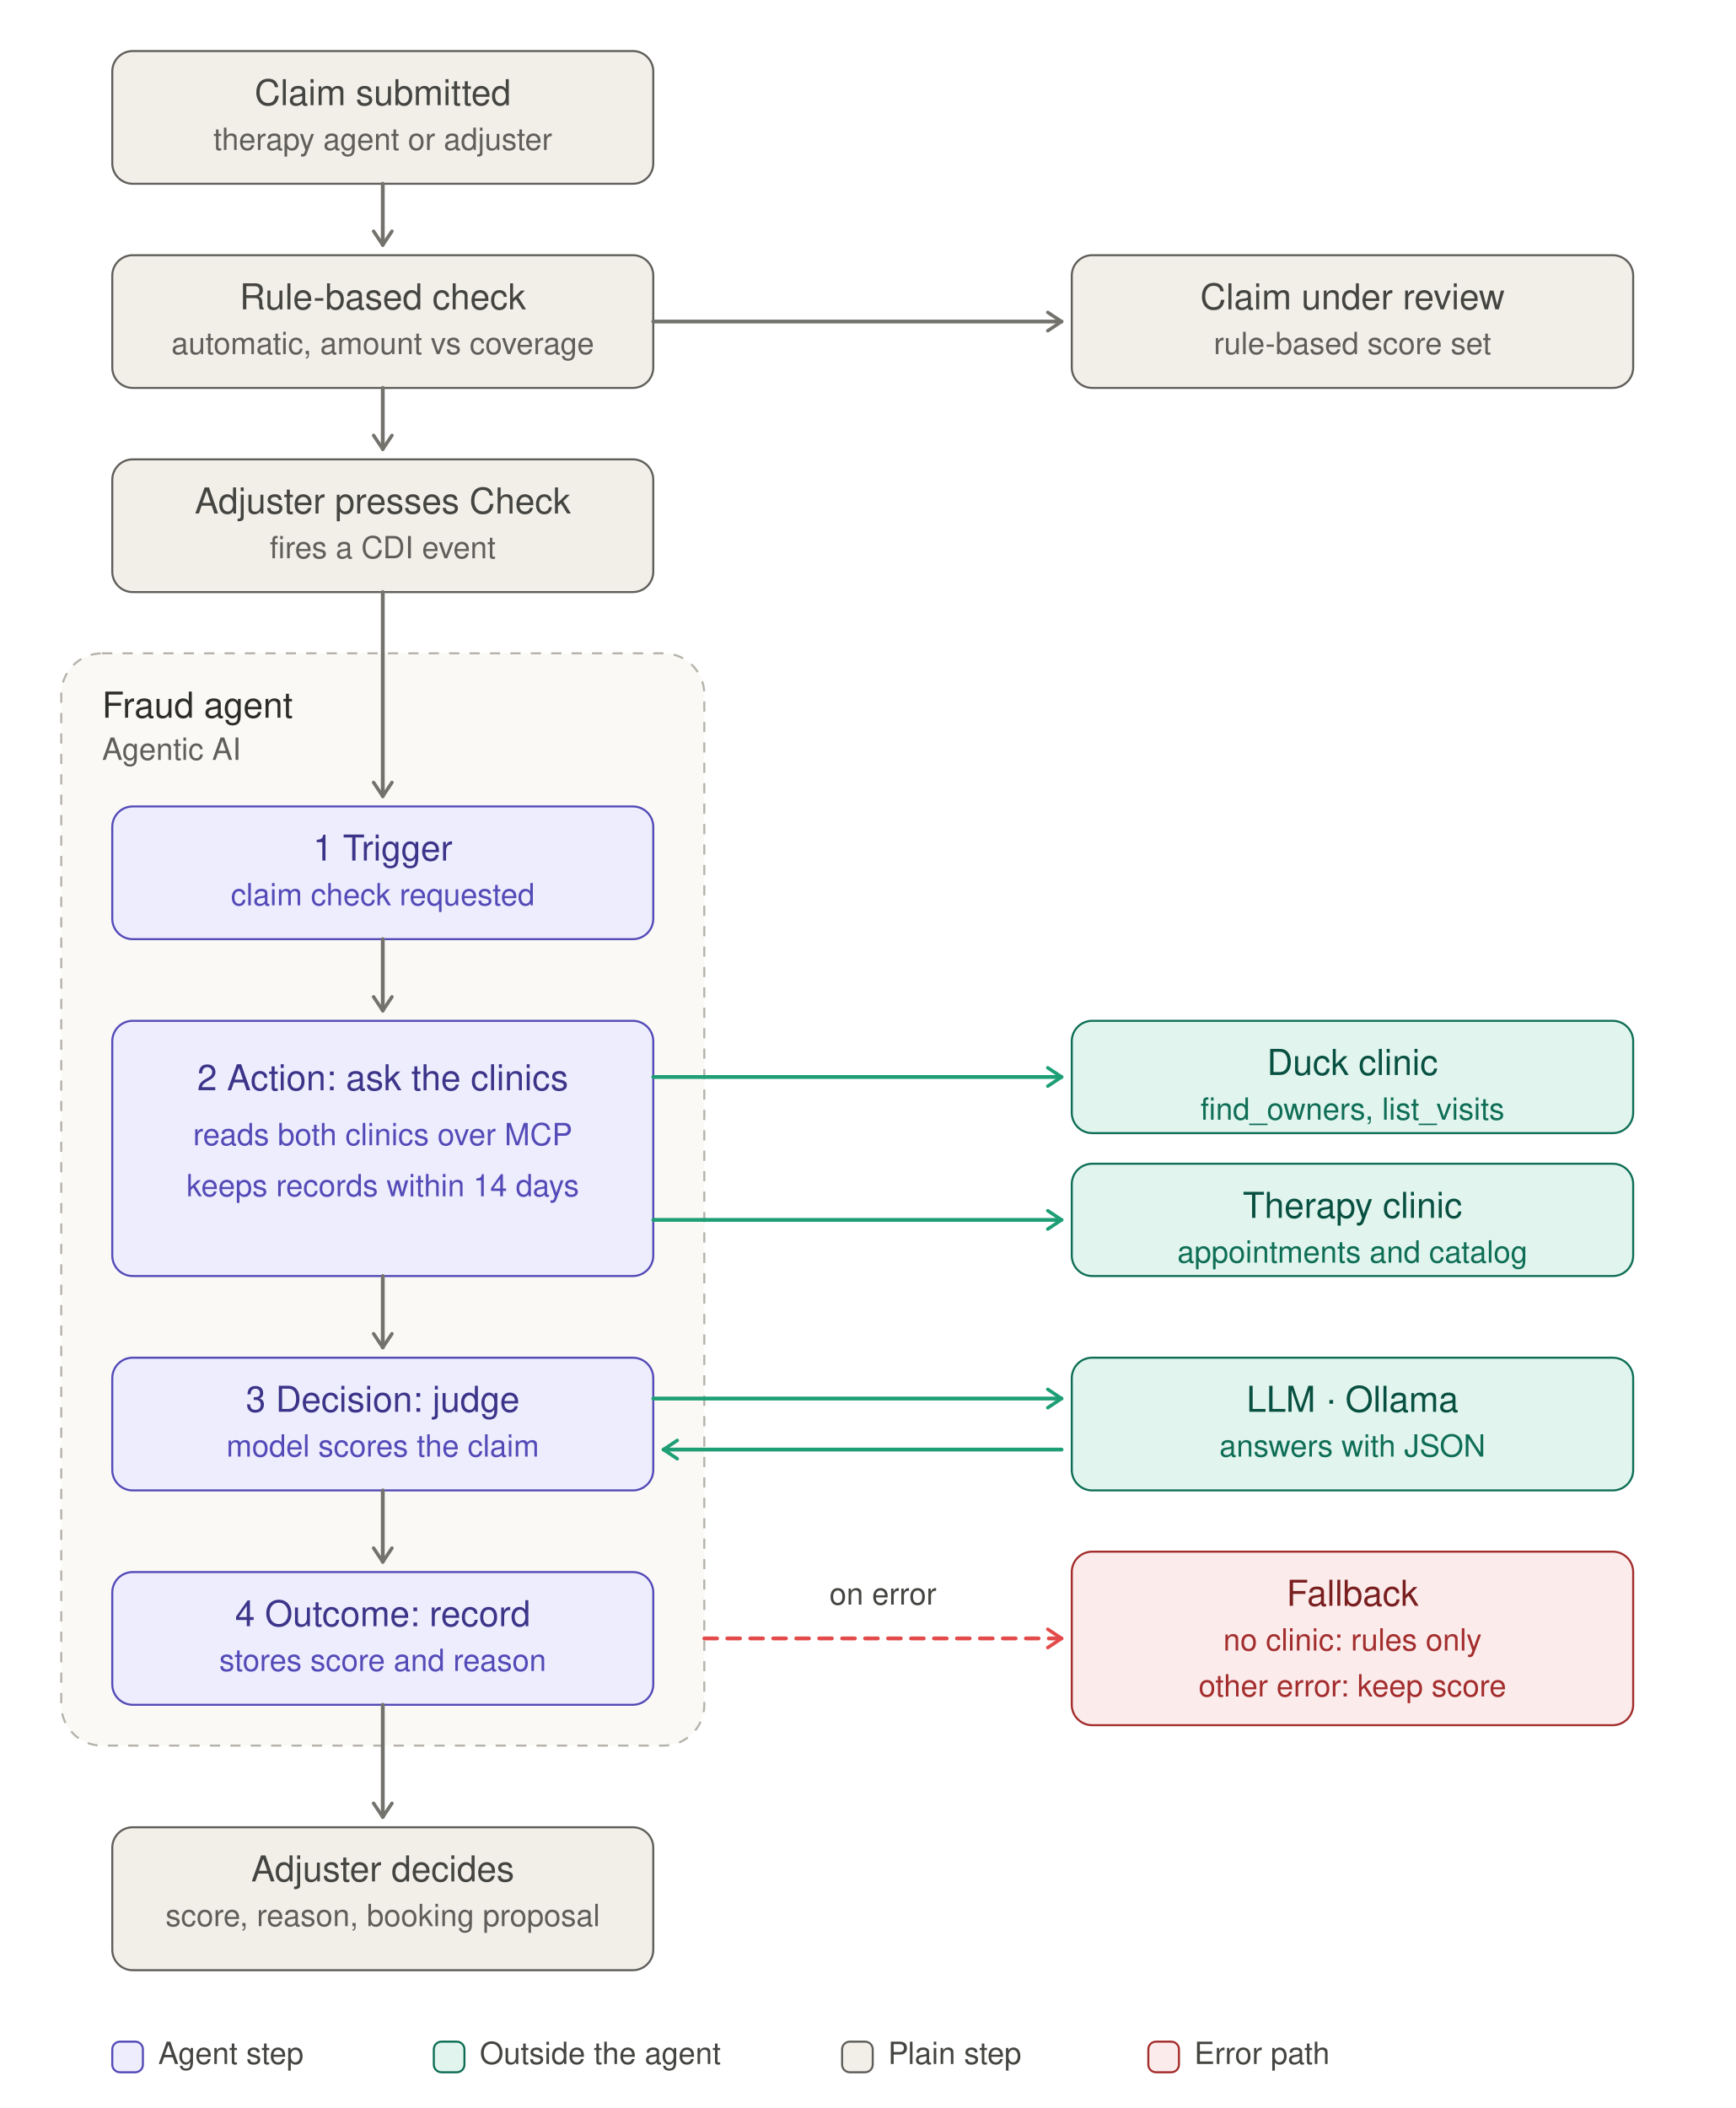
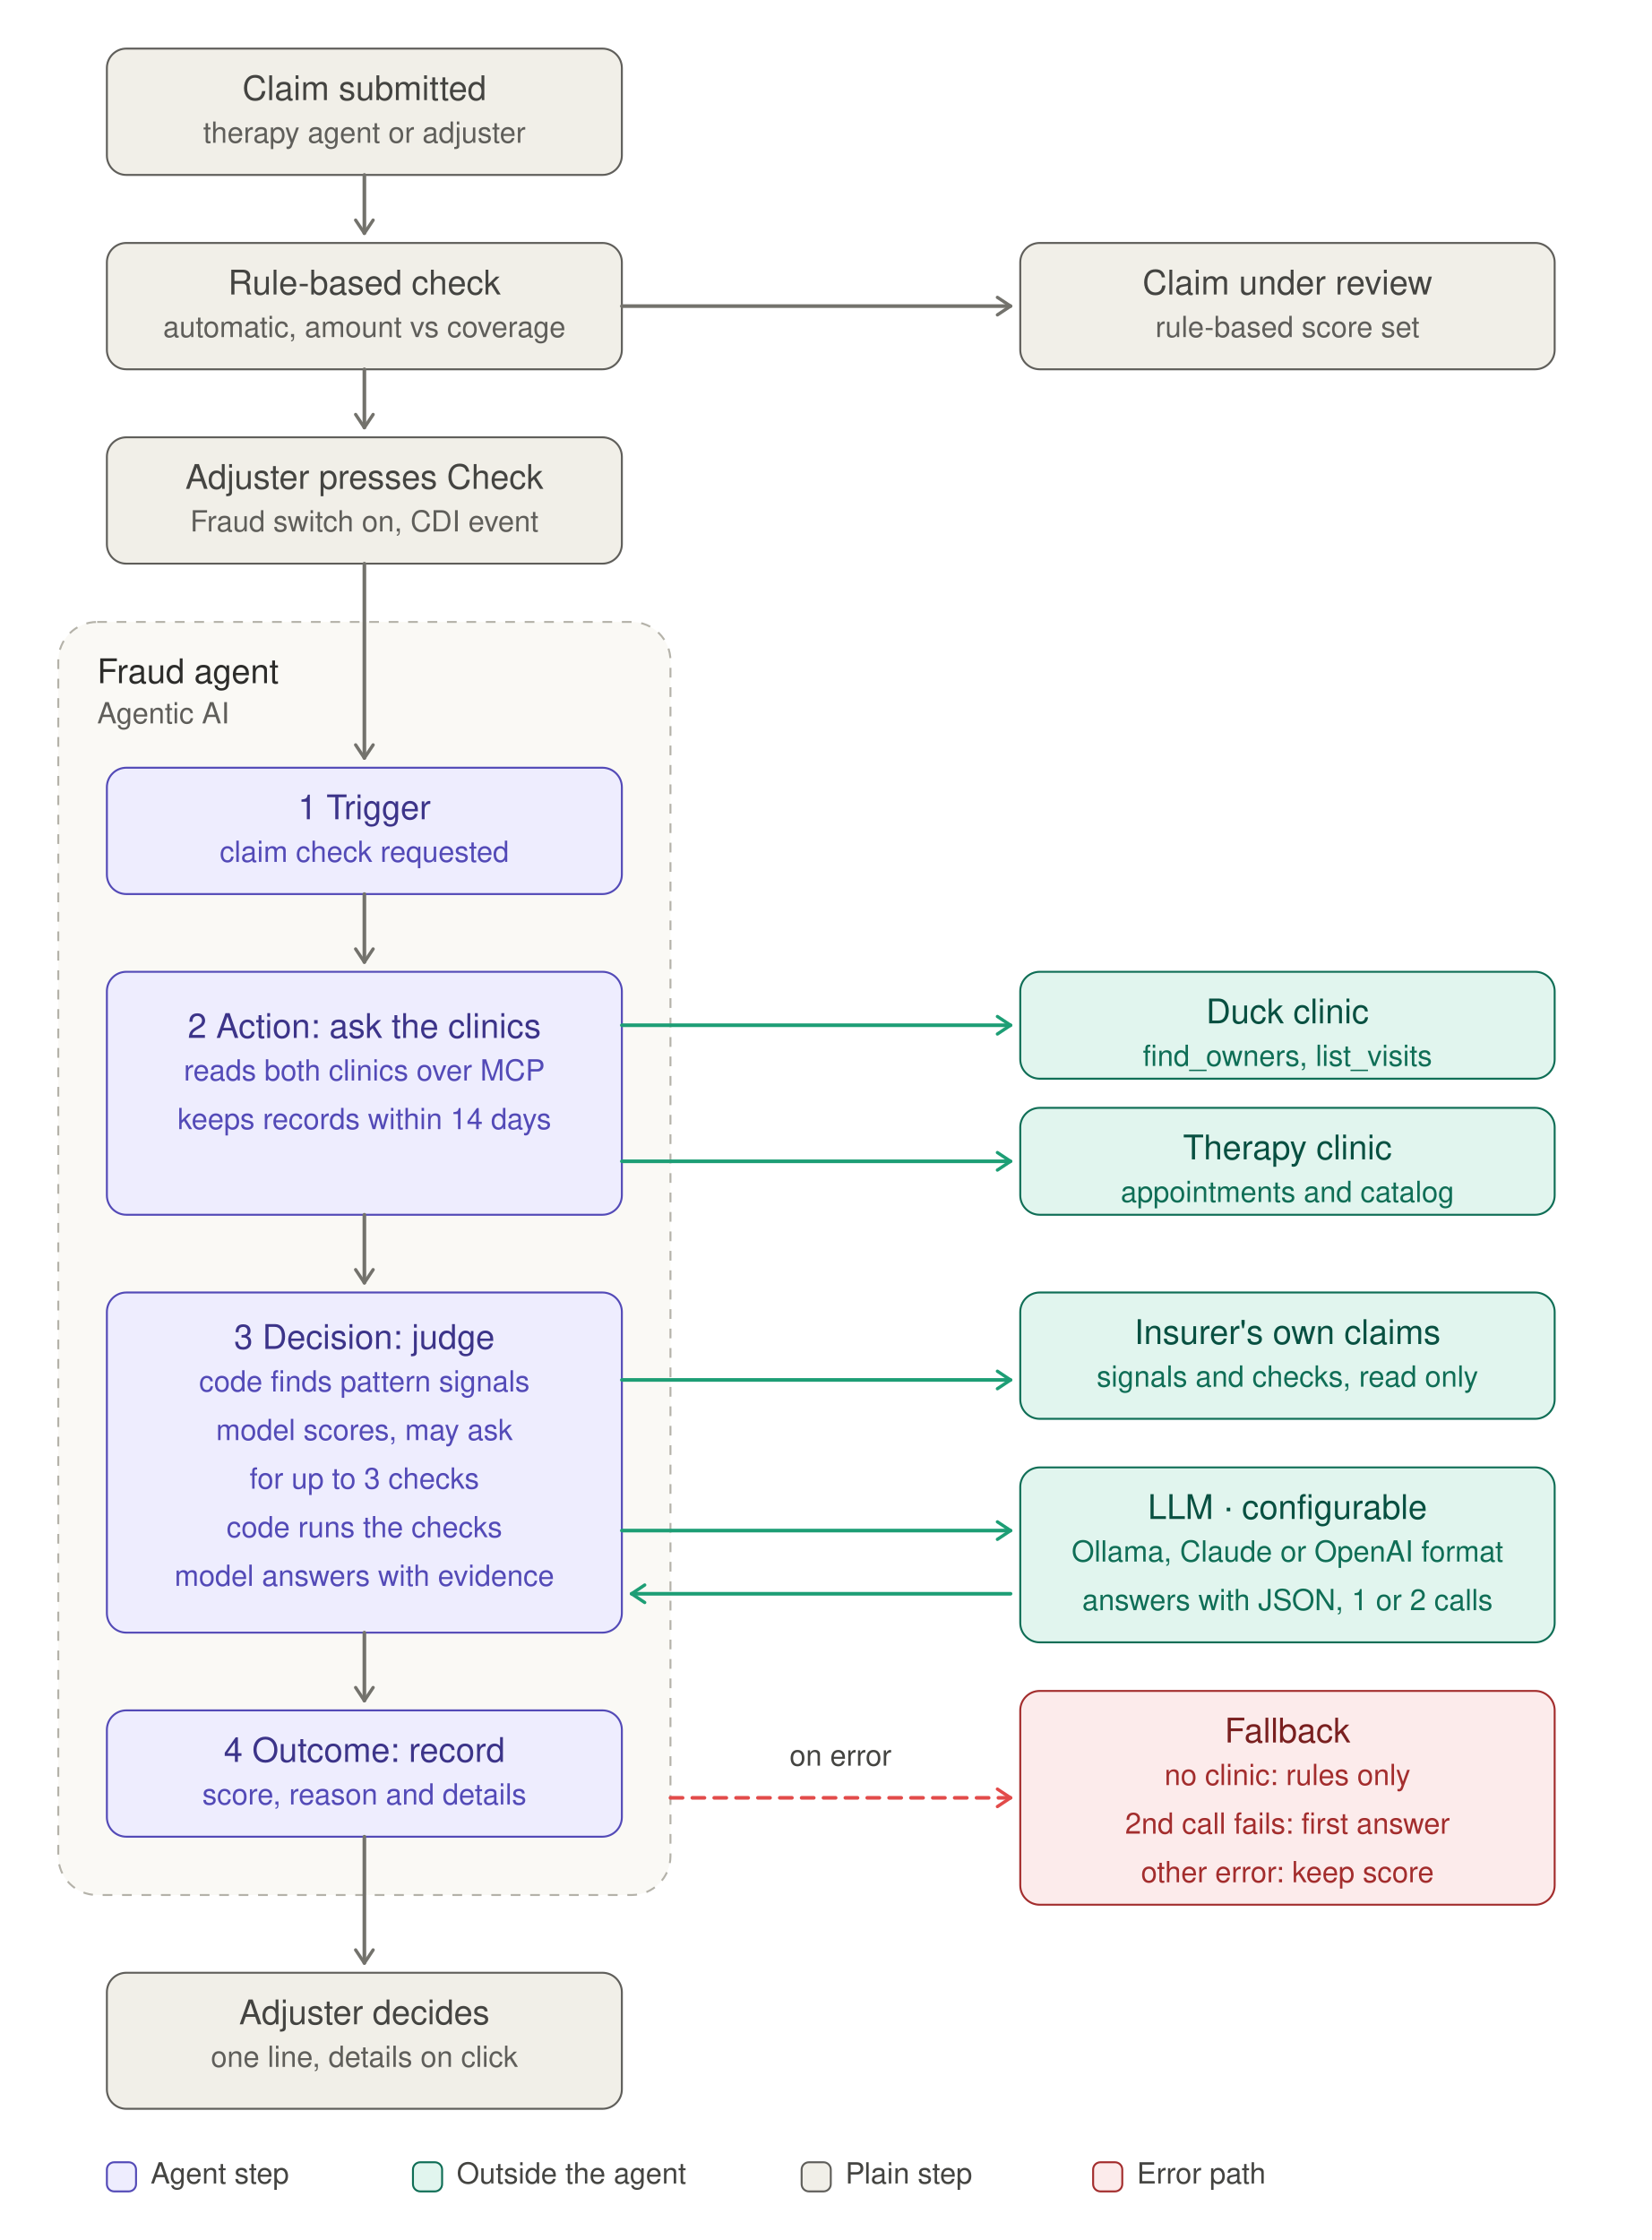
- <svg xmlns="http://www.w3.org/2000/svg" width="680" height="826" viewBox="0 0 680 826">
+ <svg xmlns="http://www.w3.org/2000/svg" width="680" height="922" viewBox="0 0 680 922">
  <defs>
    <marker id="mg" viewBox="0 0 10 10" refX="8" refY="5" markerWidth="6" markerHeight="6" orient="auto-start-reverse">
      <path d="M2 1L8 5L2 9" fill="none" stroke="#73726C" stroke-width="1.5" stroke-linecap="round" stroke-linejoin="round" />
    </marker>
    <marker id="mt" viewBox="0 0 10 10" refX="8" refY="5" markerWidth="6" markerHeight="6" orient="auto-start-reverse">
      <path d="M2 1L8 5L2 9" fill="none" stroke="#1D9E75" stroke-width="1.5" stroke-linecap="round" stroke-linejoin="round" />
    </marker>
    <marker id="mr" viewBox="0 0 10 10" refX="8" refY="5" markerWidth="6" markerHeight="6" orient="auto-start-reverse">
      <path d="M2 1L8 5L2 9" fill="none" stroke="#E24B4A" stroke-width="1.5" stroke-linecap="round" stroke-linejoin="round" />
    </marker>
  </defs>
-   <rect x="24" y="256" width="252" height="428" rx="16" fill="#FAF9F5" stroke="#B4B2A9" stroke-width="0.8" stroke-dasharray="4 4" />
+   <rect x="24" y="256" width="252" height="524" rx="16" fill="#FAF9F5" stroke="#B4B2A9" stroke-width="0.8" stroke-dasharray="4 4" />
  <text x="40" y="278" font-family="Helvetica, Arial, sans-serif" font-size="14" font-weight="500" fill="#2C2C2A" text-anchor="start" dominant-baseline="central">Fraud agent</text>
  <text x="40" y="295" font-family="Helvetica, Arial, sans-serif" font-size="12" font-weight="400" fill="#5F5E5A" text-anchor="start" dominant-baseline="central">Agentic AI</text>
  <rect x="44" y="20" width="212" height="52" rx="8" fill="#F1EFE8" stroke="#5F5E5A" stroke-width="0.8" />
  <text x="150.0" y="38" font-family="Helvetica, Arial, sans-serif" font-size="14" font-weight="500" fill="#444441" text-anchor="middle" dominant-baseline="central">Claim submitted</text>
  <text x="150.0" y="56" font-family="Helvetica, Arial, sans-serif" font-size="12" font-weight="400" fill="#5F5E5A" text-anchor="middle" dominant-baseline="central">therapy agent or adjuster</text>
  <rect x="44" y="100" width="212" height="52" rx="8" fill="#F1EFE8" stroke="#5F5E5A" stroke-width="0.8" />
  <text x="150.0" y="118" font-family="Helvetica, Arial, sans-serif" font-size="14" font-weight="500" fill="#444441" text-anchor="middle" dominant-baseline="central">Rule-based check</text>
  <text x="150.0" y="136" font-family="Helvetica, Arial, sans-serif" font-size="12" font-weight="400" fill="#5F5E5A" text-anchor="middle" dominant-baseline="central">automatic, amount vs coverage</text>
  <rect x="420" y="100" width="220" height="52" rx="8" fill="#F1EFE8" stroke="#5F5E5A" stroke-width="0.8" />
  <text x="530.0" y="118" font-family="Helvetica, Arial, sans-serif" font-size="14" font-weight="500" fill="#444441" text-anchor="middle" dominant-baseline="central">Claim under review</text>
  <text x="530.0" y="136" font-family="Helvetica, Arial, sans-serif" font-size="12" font-weight="400" fill="#5F5E5A" text-anchor="middle" dominant-baseline="central">rule-based score set</text>
  <rect x="44" y="180" width="212" height="52" rx="8" fill="#F1EFE8" stroke="#5F5E5A" stroke-width="0.8" />
  <text x="150.0" y="198" font-family="Helvetica, Arial, sans-serif" font-size="14" font-weight="500" fill="#444441" text-anchor="middle" dominant-baseline="central">Adjuster presses Check</text>
-   <text x="150.0" y="216" font-family="Helvetica, Arial, sans-serif" font-size="12" font-weight="400" fill="#5F5E5A" text-anchor="middle" dominant-baseline="central">fires a CDI event</text>
+   <text x="150.0" y="216" font-family="Helvetica, Arial, sans-serif" font-size="12" font-weight="400" fill="#5F5E5A" text-anchor="middle" dominant-baseline="central">Fraud switch on, CDI event</text>
  <rect x="44" y="316" width="212" height="52" rx="8" fill="#EEEDFE" stroke="#534AB7" stroke-width="0.8" />
  <text x="150.0" y="334" font-family="Helvetica, Arial, sans-serif" font-size="14" font-weight="500" fill="#3C3489" text-anchor="middle" dominant-baseline="central">1 Trigger</text>
  <text x="150.0" y="352" font-family="Helvetica, Arial, sans-serif" font-size="12" font-weight="400" fill="#534AB7" text-anchor="middle" dominant-baseline="central">claim check requested</text>
  <rect x="44" y="400" width="212" height="100" rx="8" fill="#EEEDFE" stroke="#534AB7" stroke-width="0.8" />
  <text x="150.0" y="424" font-family="Helvetica, Arial, sans-serif" font-size="14" font-weight="500" fill="#3C3489" text-anchor="middle" dominant-baseline="central">2 Action: ask the clinics</text>
-   <text x="150.0" y="446" font-family="Helvetica, Arial, sans-serif" font-size="12" font-weight="400" fill="#534AB7" text-anchor="middle" dominant-baseline="central">reads both clinics over MCP</text>
-   <text x="150.0" y="466" font-family="Helvetica, Arial, sans-serif" font-size="12" font-weight="400" fill="#534AB7" text-anchor="middle" dominant-baseline="central">keeps records within 14 days</text>
-   <rect x="44" y="532" width="212" height="52" rx="8" fill="#EEEDFE" stroke="#534AB7" stroke-width="0.8" />
-   <text x="150.0" y="550" font-family="Helvetica, Arial, sans-serif" font-size="14" font-weight="500" fill="#3C3489" text-anchor="middle" dominant-baseline="central">3 Decision: judge</text>
-   <text x="150.0" y="568" font-family="Helvetica, Arial, sans-serif" font-size="12" font-weight="400" fill="#534AB7" text-anchor="middle" dominant-baseline="central">model scores the claim</text>
-   <rect x="44" y="616" width="212" height="52" rx="8" fill="#EEEDFE" stroke="#534AB7" stroke-width="0.8" />
-   <text x="150.0" y="634" font-family="Helvetica, Arial, sans-serif" font-size="14" font-weight="500" fill="#3C3489" text-anchor="middle" dominant-baseline="central">4 Outcome: record</text>
-   <text x="150.0" y="652" font-family="Helvetica, Arial, sans-serif" font-size="12" font-weight="400" fill="#534AB7" text-anchor="middle" dominant-baseline="central">stores score and reason</text>
+   <text x="150.0" y="442" font-family="Helvetica, Arial, sans-serif" font-size="12" font-weight="400" fill="#534AB7" text-anchor="middle" dominant-baseline="central">reads both clinics over MCP</text>
+   <text x="150.0" y="462" font-family="Helvetica, Arial, sans-serif" font-size="12" font-weight="400" fill="#534AB7" text-anchor="middle" dominant-baseline="central">keeps records within 14 days</text>
+   <rect x="44" y="532" width="212" height="140" rx="8" fill="#EEEDFE" stroke="#534AB7" stroke-width="0.8" />
+   <text x="150.0" y="552" font-family="Helvetica, Arial, sans-serif" font-size="14" font-weight="500" fill="#3C3489" text-anchor="middle" dominant-baseline="central">3 Decision: judge</text>
+   <text x="150.0" y="570" font-family="Helvetica, Arial, sans-serif" font-size="12" font-weight="400" fill="#534AB7" text-anchor="middle" dominant-baseline="central">code finds pattern signals</text>
+   <text x="150.0" y="590" font-family="Helvetica, Arial, sans-serif" font-size="12" font-weight="400" fill="#534AB7" text-anchor="middle" dominant-baseline="central">model scores, may ask</text>
+   <text x="150.0" y="610" font-family="Helvetica, Arial, sans-serif" font-size="12" font-weight="400" fill="#534AB7" text-anchor="middle" dominant-baseline="central">for up to 3 checks</text>
+   <text x="150.0" y="630" font-family="Helvetica, Arial, sans-serif" font-size="12" font-weight="400" fill="#534AB7" text-anchor="middle" dominant-baseline="central">code runs the checks</text>
+   <text x="150.0" y="650" font-family="Helvetica, Arial, sans-serif" font-size="12" font-weight="400" fill="#534AB7" text-anchor="middle" dominant-baseline="central">model answers with evidence</text>
+   <rect x="44" y="704" width="212" height="52" rx="8" fill="#EEEDFE" stroke="#534AB7" stroke-width="0.8" />
+   <text x="150.0" y="722" font-family="Helvetica, Arial, sans-serif" font-size="14" font-weight="500" fill="#3C3489" text-anchor="middle" dominant-baseline="central">4 Outcome: record</text>
+   <text x="150.0" y="740" font-family="Helvetica, Arial, sans-serif" font-size="12" font-weight="400" fill="#534AB7" text-anchor="middle" dominant-baseline="central">score, reason and details</text>
  <rect x="420" y="400" width="220" height="44" rx="8" fill="#E1F5EE" stroke="#0F6E56" stroke-width="0.8" />
  <text x="530.0" y="418" font-family="Helvetica, Arial, sans-serif" font-size="14" font-weight="500" fill="#085041" text-anchor="middle" dominant-baseline="central">Duck clinic</text>
  <text x="530.0" y="436" font-family="Helvetica, Arial, sans-serif" font-size="12" font-weight="400" fill="#0F6E56" text-anchor="middle" dominant-baseline="central">find_owners, list_visits</text>
  <rect x="420" y="456" width="220" height="44" rx="8" fill="#E1F5EE" stroke="#0F6E56" stroke-width="0.8" />
  <text x="530.0" y="474" font-family="Helvetica, Arial, sans-serif" font-size="14" font-weight="500" fill="#085041" text-anchor="middle" dominant-baseline="central">Therapy clinic</text>
  <text x="530.0" y="492" font-family="Helvetica, Arial, sans-serif" font-size="12" font-weight="400" fill="#0F6E56" text-anchor="middle" dominant-baseline="central">appointments and catalog</text>
  <rect x="420" y="532" width="220" height="52" rx="8" fill="#E1F5EE" stroke="#0F6E56" stroke-width="0.8" />
-   <text x="530.0" y="550" font-family="Helvetica, Arial, sans-serif" font-size="14" font-weight="500" fill="#085041" text-anchor="middle" dominant-baseline="central">LLM · Ollama</text>
-   <text x="530.0" y="568" font-family="Helvetica, Arial, sans-serif" font-size="12" font-weight="400" fill="#0F6E56" text-anchor="middle" dominant-baseline="central">answers with JSON</text>
-   <rect x="420" y="608" width="220" height="68" rx="8" fill="#FCEBEB" stroke="#A32D2D" stroke-width="0.8" />
-   <text x="530.0" y="626" font-family="Helvetica, Arial, sans-serif" font-size="14" font-weight="500" fill="#791F1F" text-anchor="middle" dominant-baseline="central">Fallback</text>
-   <text x="530.0" y="644" font-family="Helvetica, Arial, sans-serif" font-size="12" font-weight="400" fill="#A32D2D" text-anchor="middle" dominant-baseline="central">no clinic: rules only</text>
-   <text x="530.0" y="662" font-family="Helvetica, Arial, sans-serif" font-size="12" font-weight="400" fill="#A32D2D" text-anchor="middle" dominant-baseline="central">other error: keep score</text>
-   <rect x="44" y="716" width="212" height="56" rx="8" fill="#F1EFE8" stroke="#5F5E5A" stroke-width="0.8" />
-   <text x="150.0" y="734" font-family="Helvetica, Arial, sans-serif" font-size="14" font-weight="500" fill="#444441" text-anchor="middle" dominant-baseline="central">Adjuster decides</text>
-   <text x="150.0" y="752" font-family="Helvetica, Arial, sans-serif" font-size="12" font-weight="400" fill="#5F5E5A" text-anchor="middle" dominant-baseline="central">score, reason, booking proposal</text>
+   <text x="530.0" y="550" font-family="Helvetica, Arial, sans-serif" font-size="14" font-weight="500" fill="#085041" text-anchor="middle" dominant-baseline="central">Insurer's own claims</text>
+   <text x="530.0" y="568" font-family="Helvetica, Arial, sans-serif" font-size="12" font-weight="400" fill="#0F6E56" text-anchor="middle" dominant-baseline="central">signals and checks, read only</text>
+   <rect x="420" y="604" width="220" height="72" rx="8" fill="#E1F5EE" stroke="#0F6E56" stroke-width="0.8" />
+   <text x="530.0" y="622" font-family="Helvetica, Arial, sans-serif" font-size="14" font-weight="500" fill="#085041" text-anchor="middle" dominant-baseline="central">LLM · configurable</text>
+   <text x="530.0" y="640" font-family="Helvetica, Arial, sans-serif" font-size="12" font-weight="400" fill="#0F6E56" text-anchor="middle" dominant-baseline="central">Ollama, Claude or OpenAI format</text>
+   <text x="530.0" y="660" font-family="Helvetica, Arial, sans-serif" font-size="12" font-weight="400" fill="#0F6E56" text-anchor="middle" dominant-baseline="central">answers with JSON, 1 or 2 calls</text>
+   <rect x="420" y="696" width="220" height="88" rx="8" fill="#FCEBEB" stroke="#A32D2D" stroke-width="0.8" />
+   <text x="530.0" y="714" font-family="Helvetica, Arial, sans-serif" font-size="14" font-weight="500" fill="#791F1F" text-anchor="middle" dominant-baseline="central">Fallback</text>
+   <text x="530.0" y="732" font-family="Helvetica, Arial, sans-serif" font-size="12" font-weight="400" fill="#A32D2D" text-anchor="middle" dominant-baseline="central">no clinic: rules only</text>
+   <text x="530.0" y="752" font-family="Helvetica, Arial, sans-serif" font-size="12" font-weight="400" fill="#A32D2D" text-anchor="middle" dominant-baseline="central">2nd call fails: first answer</text>
+   <text x="530.0" y="772" font-family="Helvetica, Arial, sans-serif" font-size="12" font-weight="400" fill="#A32D2D" text-anchor="middle" dominant-baseline="central">other error: keep score</text>
+   <rect x="44" y="812" width="212" height="56" rx="8" fill="#F1EFE8" stroke="#5F5E5A" stroke-width="0.8" />
+   <text x="150.0" y="830" font-family="Helvetica, Arial, sans-serif" font-size="14" font-weight="500" fill="#444441" text-anchor="middle" dominant-baseline="central">Adjuster decides</text>
+   <text x="150.0" y="848" font-family="Helvetica, Arial, sans-serif" font-size="12" font-weight="400" fill="#5F5E5A" text-anchor="middle" dominant-baseline="central">one line, details on click</text>
  <line x1="150" y1="72" x2="150" y2="96" stroke="#73726C" stroke-width="1.5" stroke-linecap="round" marker-end="url(#mg)" />
  <line x1="150" y1="152" x2="150" y2="176" stroke="#73726C" stroke-width="1.5" stroke-linecap="round" marker-end="url(#mg)" />
  <line x1="256" y1="126" x2="416" y2="126" stroke="#73726C" stroke-width="1.5" stroke-linecap="round" marker-end="url(#mg)" />
  <line x1="150" y1="232" x2="150" y2="312" stroke="#73726C" stroke-width="1.5" stroke-linecap="round" marker-end="url(#mg)" />
  <line x1="150" y1="368" x2="150" y2="396" stroke="#73726C" stroke-width="1.5" stroke-linecap="round" marker-end="url(#mg)" />
  <line x1="150" y1="500" x2="150" y2="528" stroke="#73726C" stroke-width="1.5" stroke-linecap="round" marker-end="url(#mg)" />
-   <line x1="150" y1="584" x2="150" y2="612" stroke="#73726C" stroke-width="1.5" stroke-linecap="round" marker-end="url(#mg)" />
-   <line x1="150" y1="668" x2="150" y2="712" stroke="#73726C" stroke-width="1.5" stroke-linecap="round" marker-end="url(#mg)" />
+   <line x1="150" y1="672" x2="150" y2="700" stroke="#73726C" stroke-width="1.5" stroke-linecap="round" marker-end="url(#mg)" />
+   <line x1="150" y1="756" x2="150" y2="808" stroke="#73726C" stroke-width="1.5" stroke-linecap="round" marker-end="url(#mg)" />
  <line x1="256" y1="422" x2="416" y2="422" stroke="#1D9E75" stroke-width="1.5" stroke-linecap="round" marker-end="url(#mt)" />
  <line x1="256" y1="478" x2="416" y2="478" stroke="#1D9E75" stroke-width="1.5" stroke-linecap="round" marker-end="url(#mt)" />
-   <line x1="256" y1="548" x2="416" y2="548" stroke="#1D9E75" stroke-width="1.5" stroke-linecap="round" marker-end="url(#mt)" />
-   <line x1="416" y1="568" x2="260" y2="568" stroke="#1D9E75" stroke-width="1.5" stroke-linecap="round" marker-end="url(#mt)" />
-   <line x1="276" y1="642" x2="416" y2="642" stroke="#E24B4A" stroke-width="1.5" stroke-linecap="round" stroke-dasharray="5 4" marker-end="url(#mr)" />
-   <text x="346" y="626" font-family="Helvetica, Arial, sans-serif" font-size="12" font-weight="400" fill="#444441" text-anchor="middle" dominant-baseline="central">on error</text>
-   <rect x="44" y="800" width="12" height="12" rx="3" fill="#EEEDFE" stroke="#534AB7" stroke-width="0.8" />
-   <text x="62" y="806" font-family="Helvetica, Arial, sans-serif" font-size="12" font-weight="400" fill="#444441" text-anchor="start" dominant-baseline="central">Agent step</text>
-   <rect x="170" y="800" width="12" height="12" rx="3" fill="#E1F5EE" stroke="#0F6E56" stroke-width="0.8" />
-   <text x="188" y="806" font-family="Helvetica, Arial, sans-serif" font-size="12" font-weight="400" fill="#444441" text-anchor="start" dominant-baseline="central">Outside the agent</text>
-   <rect x="330" y="800" width="12" height="12" rx="3" fill="#F1EFE8" stroke="#5F5E5A" stroke-width="0.8" />
-   <text x="348" y="806" font-family="Helvetica, Arial, sans-serif" font-size="12" font-weight="400" fill="#444441" text-anchor="start" dominant-baseline="central">Plain step</text>
-   <rect x="450" y="800" width="12" height="12" rx="3" fill="#FCEBEB" stroke="#A32D2D" stroke-width="0.8" />
-   <text x="468" y="806" font-family="Helvetica, Arial, sans-serif" font-size="12" font-weight="400" fill="#444441" text-anchor="start" dominant-baseline="central">Error path</text>
+   <line x1="256" y1="568" x2="416" y2="568" stroke="#1D9E75" stroke-width="1.5" stroke-linecap="round" marker-end="url(#mt)" />
+   <line x1="256" y1="630" x2="416" y2="630" stroke="#1D9E75" stroke-width="1.5" stroke-linecap="round" marker-end="url(#mt)" />
+   <line x1="416" y1="656" x2="260" y2="656" stroke="#1D9E75" stroke-width="1.5" stroke-linecap="round" marker-end="url(#mt)" />
+   <line x1="276" y1="740" x2="416" y2="740" stroke="#E24B4A" stroke-width="1.5" stroke-linecap="round" stroke-dasharray="5 4" marker-end="url(#mr)" />
+   <text x="346" y="724" font-family="Helvetica, Arial, sans-serif" font-size="12" font-weight="400" fill="#444441" text-anchor="middle" dominant-baseline="central">on error</text>
+   <rect x="44" y="890" width="12" height="12" rx="3" fill="#EEEDFE" stroke="#534AB7" stroke-width="0.8" />
+   <text x="62" y="896" font-family="Helvetica, Arial, sans-serif" font-size="12" font-weight="400" fill="#444441" text-anchor="start" dominant-baseline="central">Agent step</text>
+   <rect x="170" y="890" width="12" height="12" rx="3" fill="#E1F5EE" stroke="#0F6E56" stroke-width="0.8" />
+   <text x="188" y="896" font-family="Helvetica, Arial, sans-serif" font-size="12" font-weight="400" fill="#444441" text-anchor="start" dominant-baseline="central">Outside the agent</text>
+   <rect x="330" y="890" width="12" height="12" rx="3" fill="#F1EFE8" stroke="#5F5E5A" stroke-width="0.8" />
+   <text x="348" y="896" font-family="Helvetica, Arial, sans-serif" font-size="12" font-weight="400" fill="#444441" text-anchor="start" dominant-baseline="central">Plain step</text>
+   <rect x="450" y="890" width="12" height="12" rx="3" fill="#FCEBEB" stroke="#A32D2D" stroke-width="0.8" />
+   <text x="468" y="896" font-family="Helvetica, Arial, sans-serif" font-size="12" font-weight="400" fill="#444441" text-anchor="start" dominant-baseline="central">Error path</text>
</svg>
